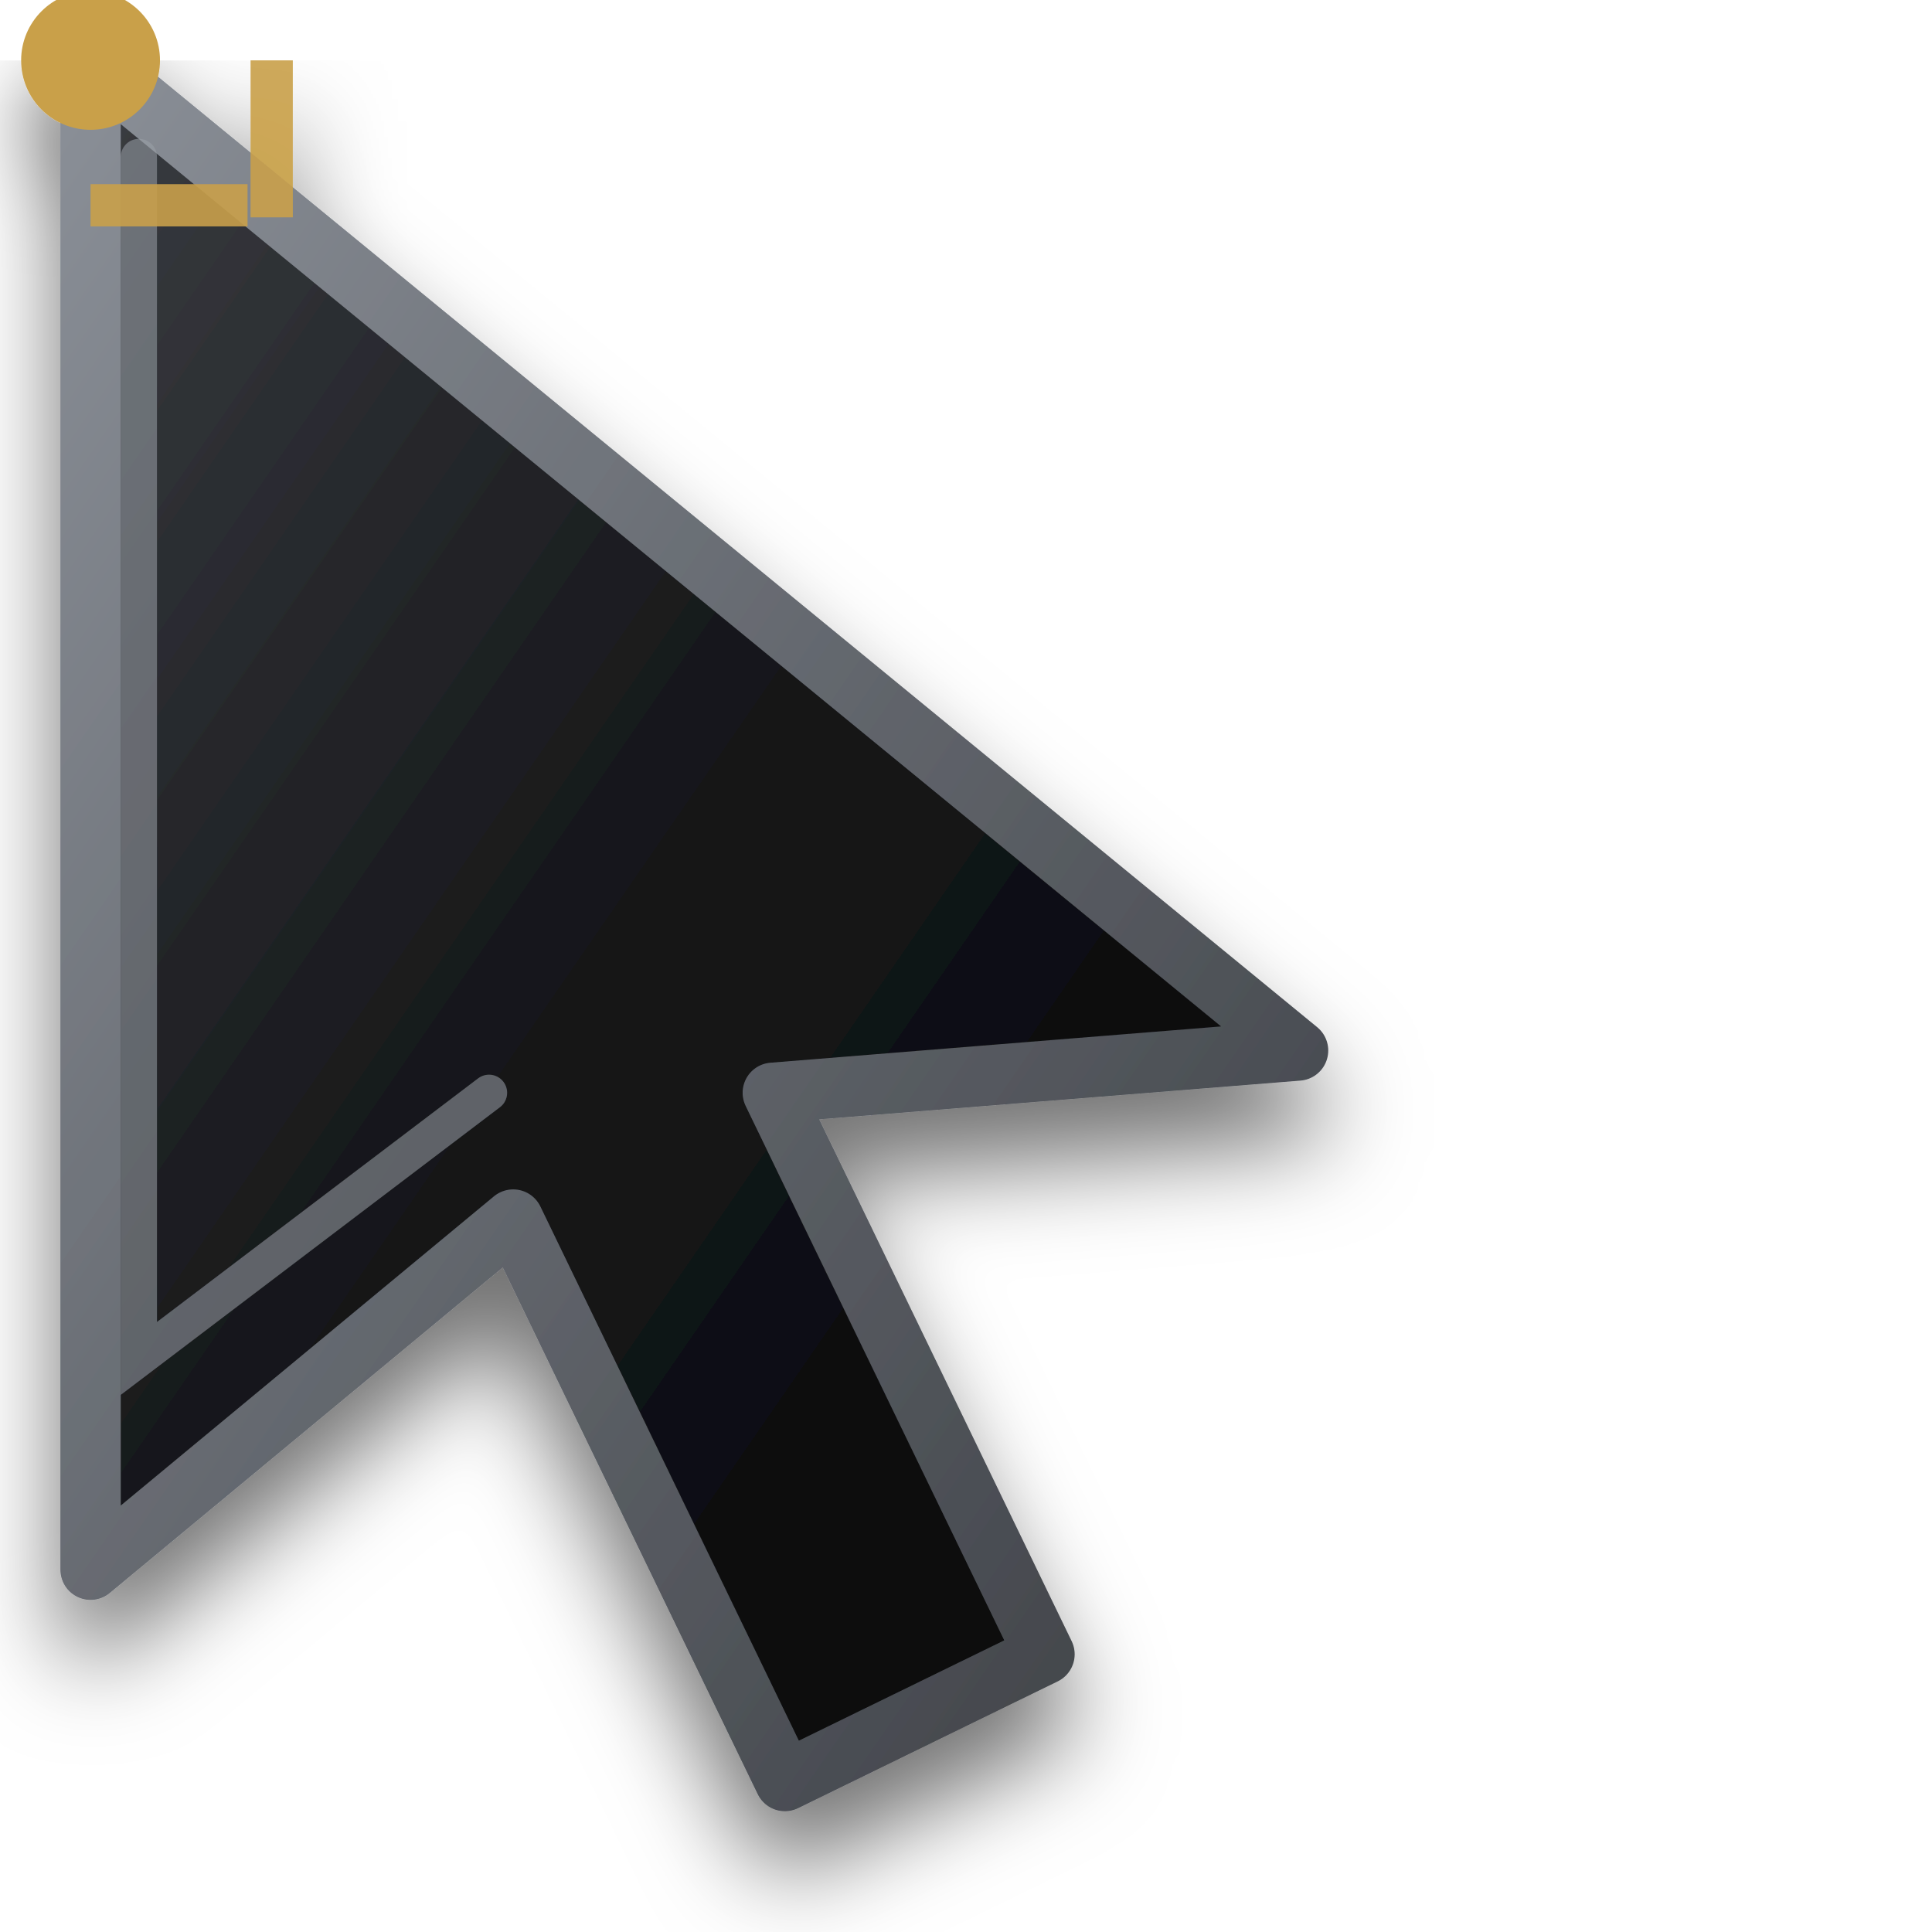
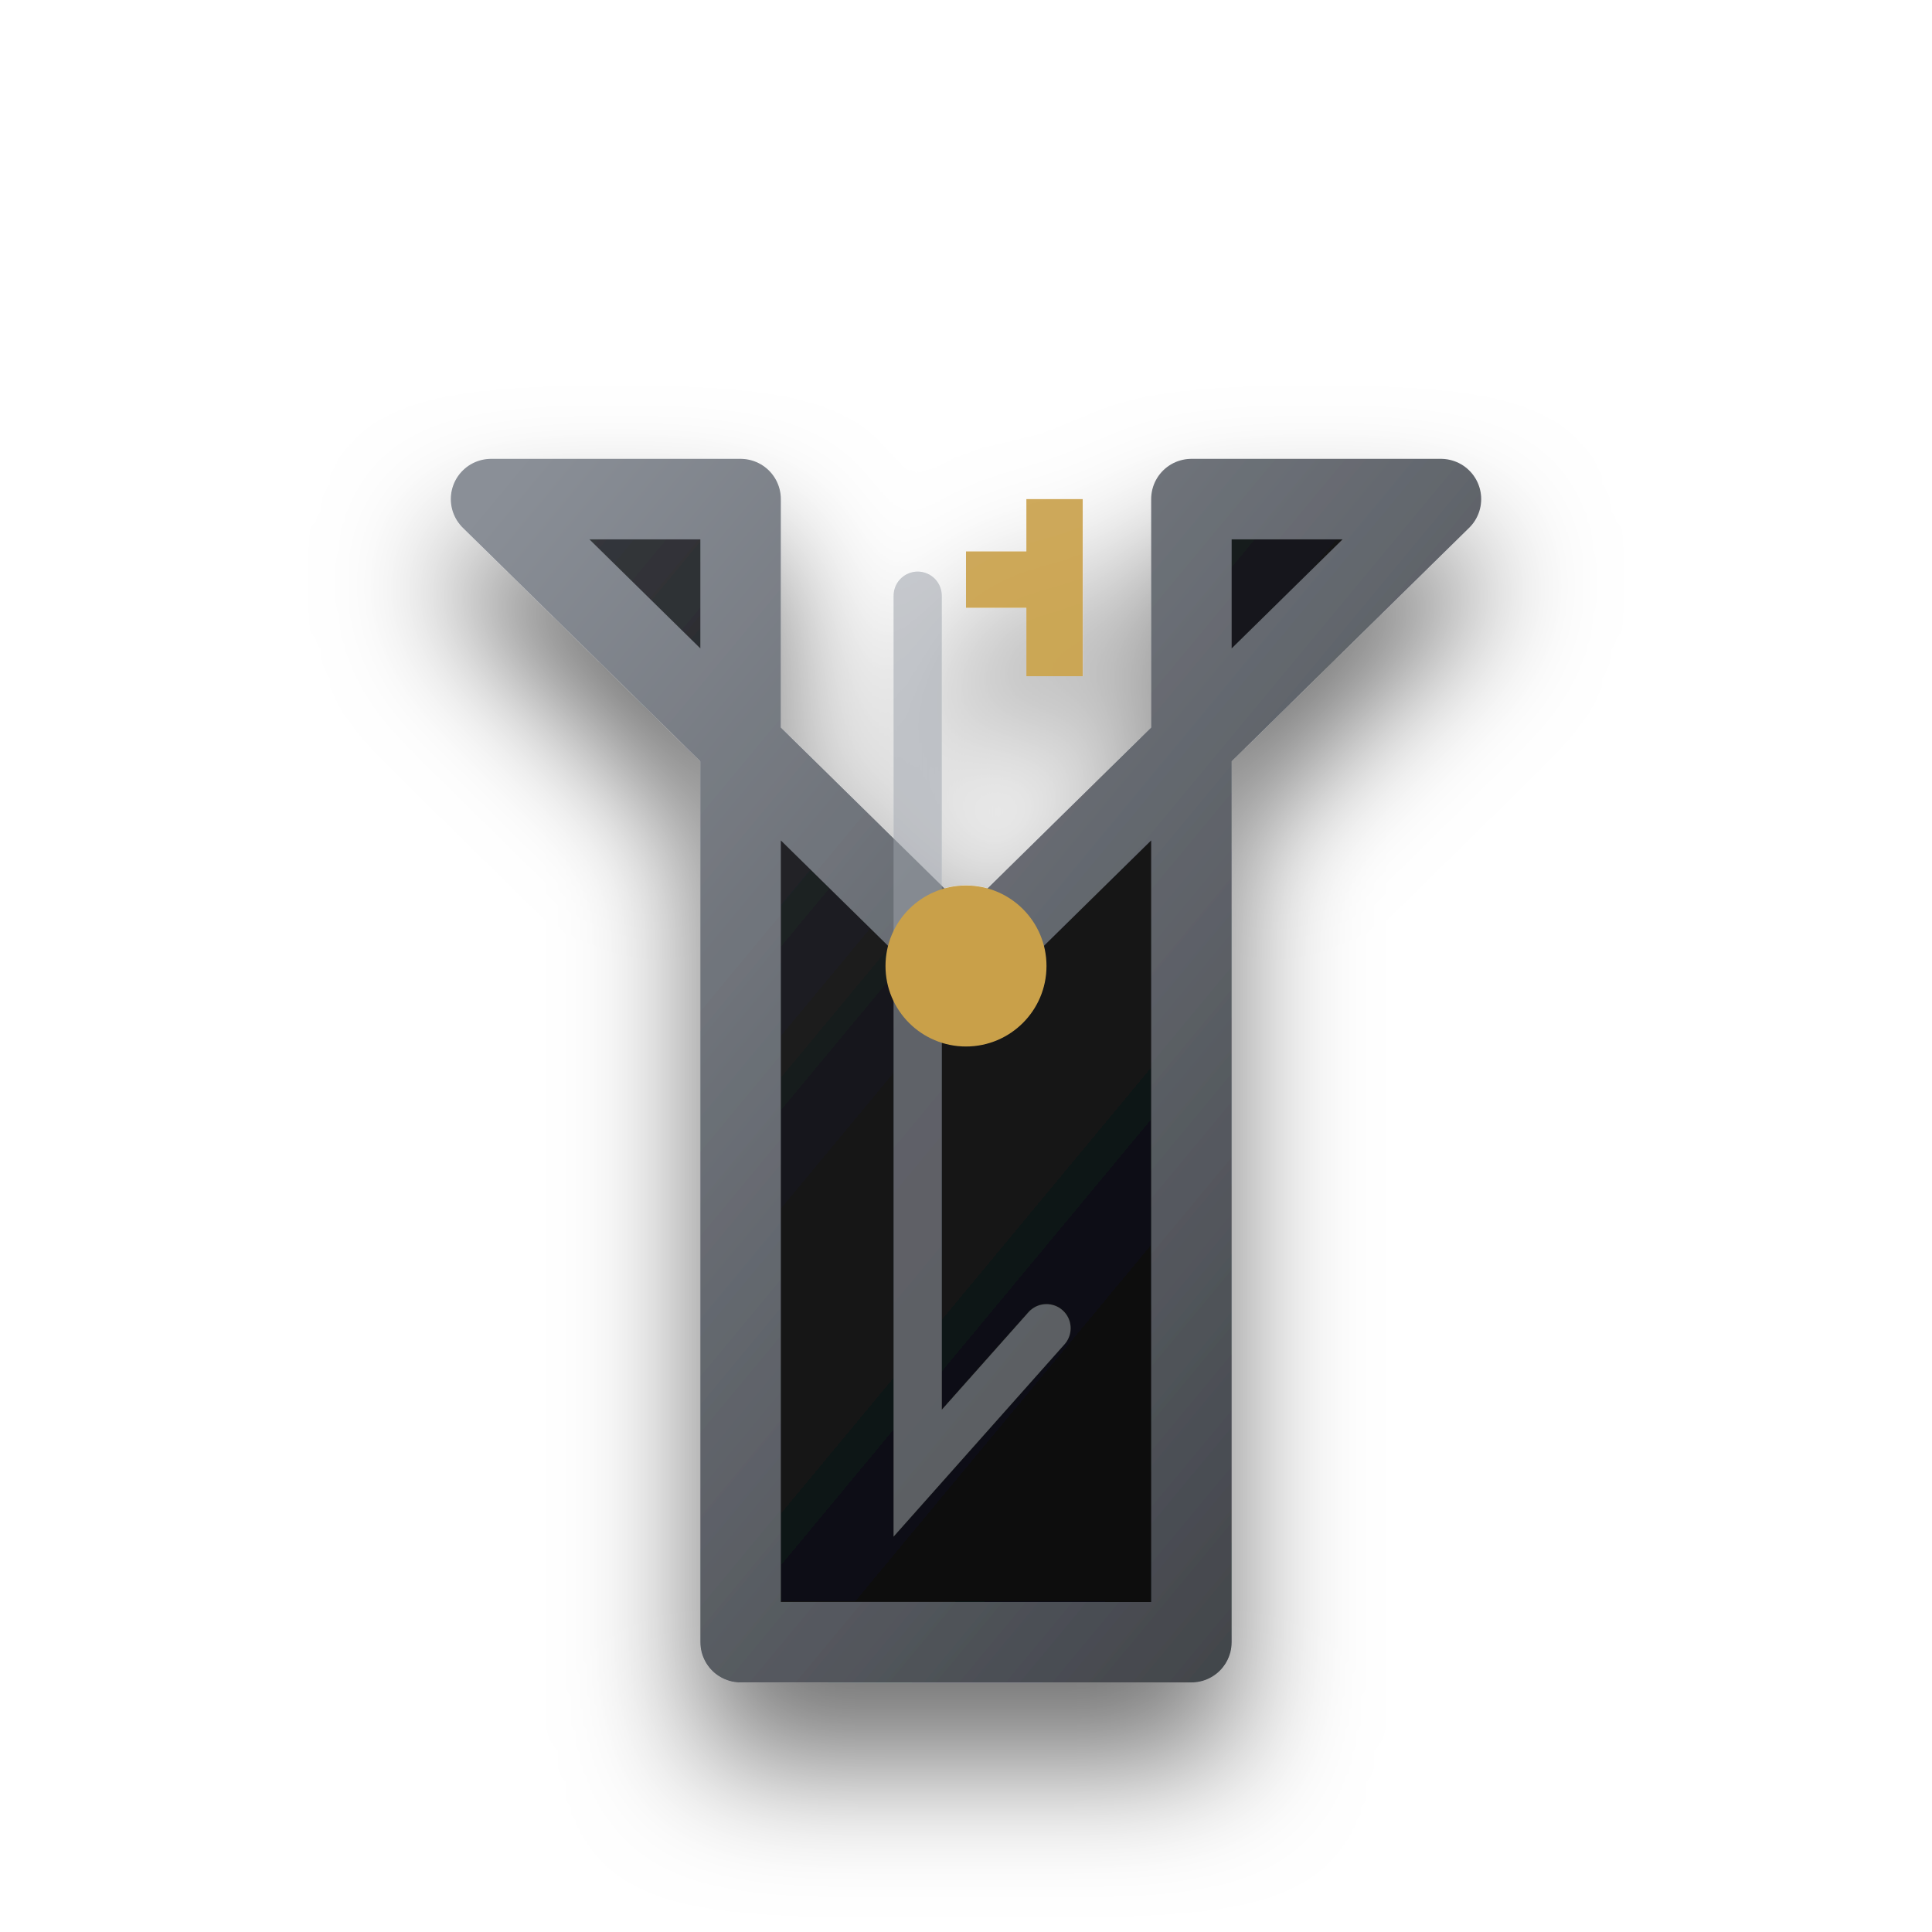
- <svg xmlns="http://www.w3.org/2000/svg" width="32" height="32" viewBox="0 0 32 32">
+ <svg xmlns="http://www.w3.org/2000/svg" width="24" height="24" viewBox="0 0 24 24">
  <defs>
    <linearGradient id="blade" x1="0%" y1="0%" x2="100%" y2="100%">
      <stop offset="0%" stop-color="#3a3d42" />
      <stop offset="45%" stop-color="#16171a" />
      <stop offset="100%" stop-color="#050505" />
    </linearGradient>
    <linearGradient id="edge" x1="0%" y1="0%" x2="100%" y2="100%">
      <stop offset="0%" stop-color="#8a8f97" />
      <stop offset="100%" stop-color="#3a3d42" />
    </linearGradient>
    <filter id="dropshadow" x="-40%" y="-40%" width="200%" height="200%">
      <feDropShadow dx="0" dy="1" stdDeviation="0.8" flood-color="#000000" flood-opacity="0.55" />
    </filter>
  </defs>
  <g filter="url(#dropshadow)">
-     <path d="M1.5 1 L1.5 26 L8.5 20.2 L13 29.5 L17.3 27.4 L12.8 18.1 L21.5 17.4 Z" fill="url(#blade)" stroke="url(#edge)" stroke-width="1" stroke-linejoin="round" />
-     <path d="M2.3 2.6 L2.3 22.5 L8.1 18.1" fill="none" stroke="#9aa0a8" stroke-width="0.6" stroke-linecap="round" opacity="0.55" />
+     <path d="M12 12 L6.1 6.2 L9.2 6.2 L9.2 20.4 L14.8 20.4 L14.8 6.2 L17.9 6.2 Z" fill="url(#blade)" stroke="url(#edge)" stroke-width="1" stroke-linejoin="round" />
+     <path d="M11.4 7.4 L11.4 18.3 L13 16.5" fill="none" stroke="#9aa0a8" stroke-width="0.6" stroke-linecap="round" opacity="0.55" />
    <g stroke="#c9a04a" stroke-width="0.7" opacity="0.9">
-       <line x1="4.5" y1="1" x2="4.5" y2="3.6" />
-       <line x1="1.5" y1="3.4" x2="4.1" y2="3.4" transform="rotate(0)" />
+       <line x1="13.1" y1="6.2" x2="13.1" y2="8.4" />
+       <line x1="12" y1="7.2" x2="13.1" y2="7.2" />
    </g>
-     <circle cx="1.5" cy="1" r="1.15" fill="#c9a04a" />
+     <circle cx="12" cy="12" r="1" fill="#c9a04a" />
  </g>
</svg>
